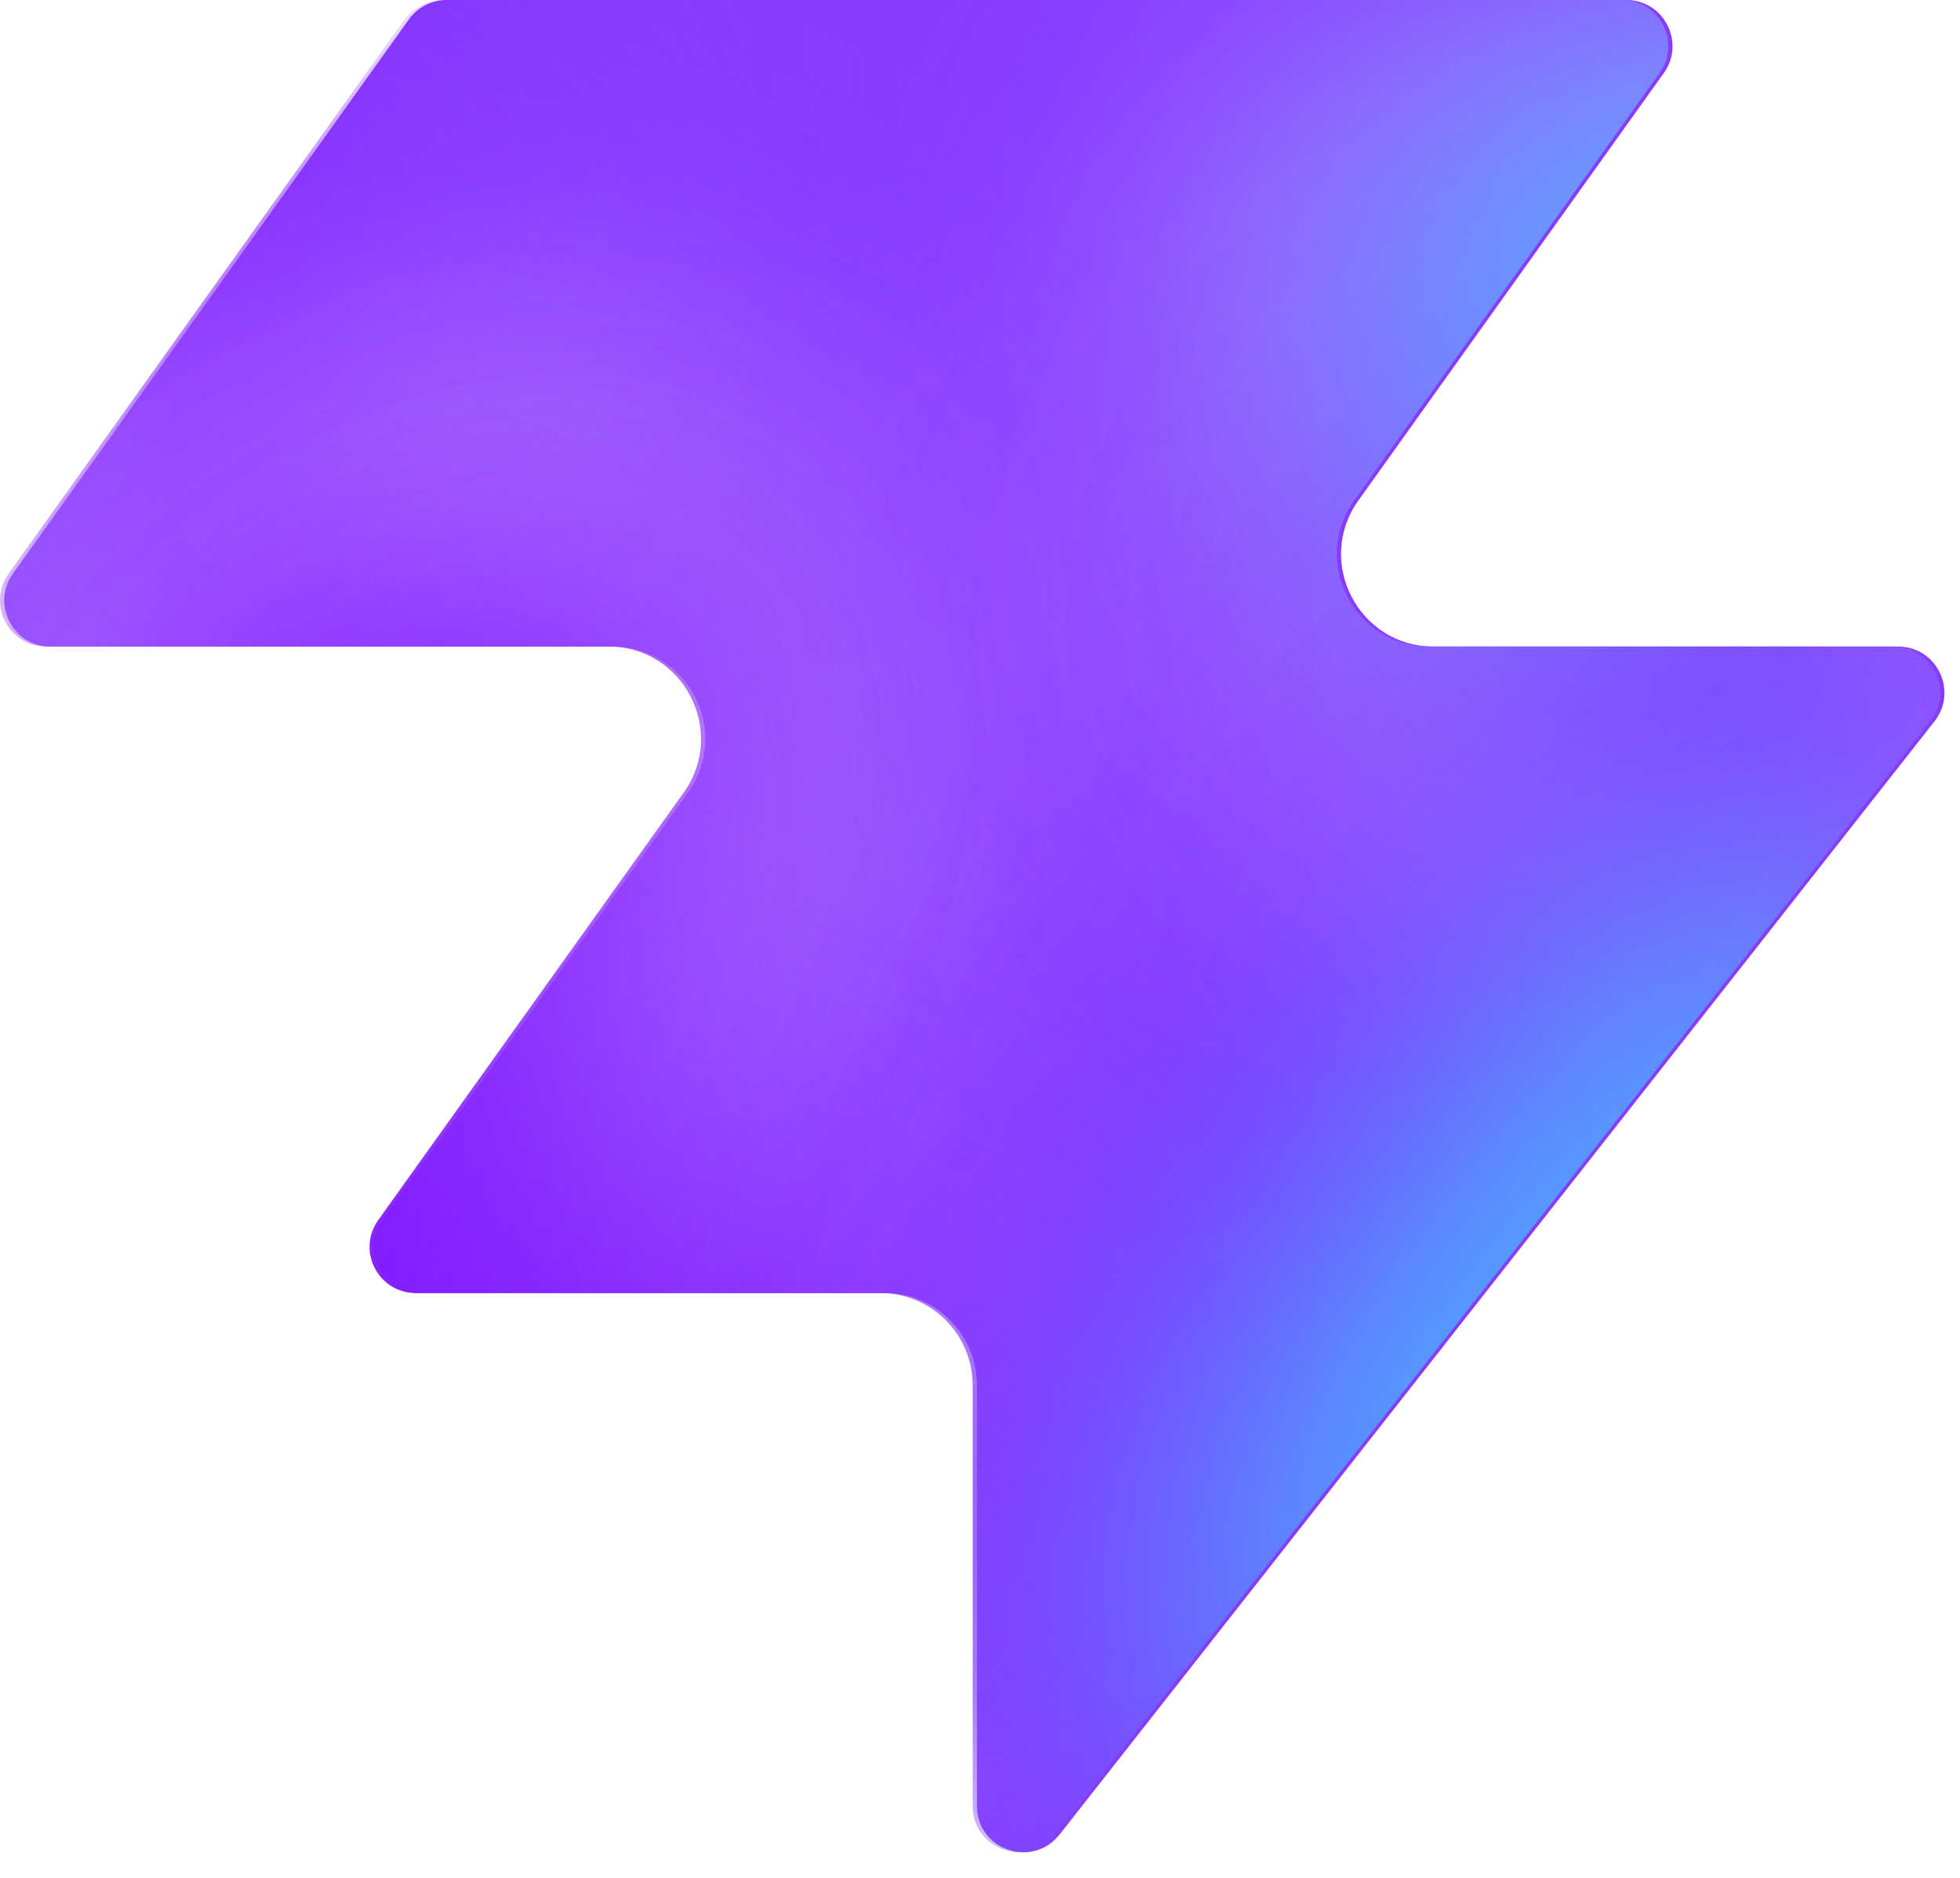
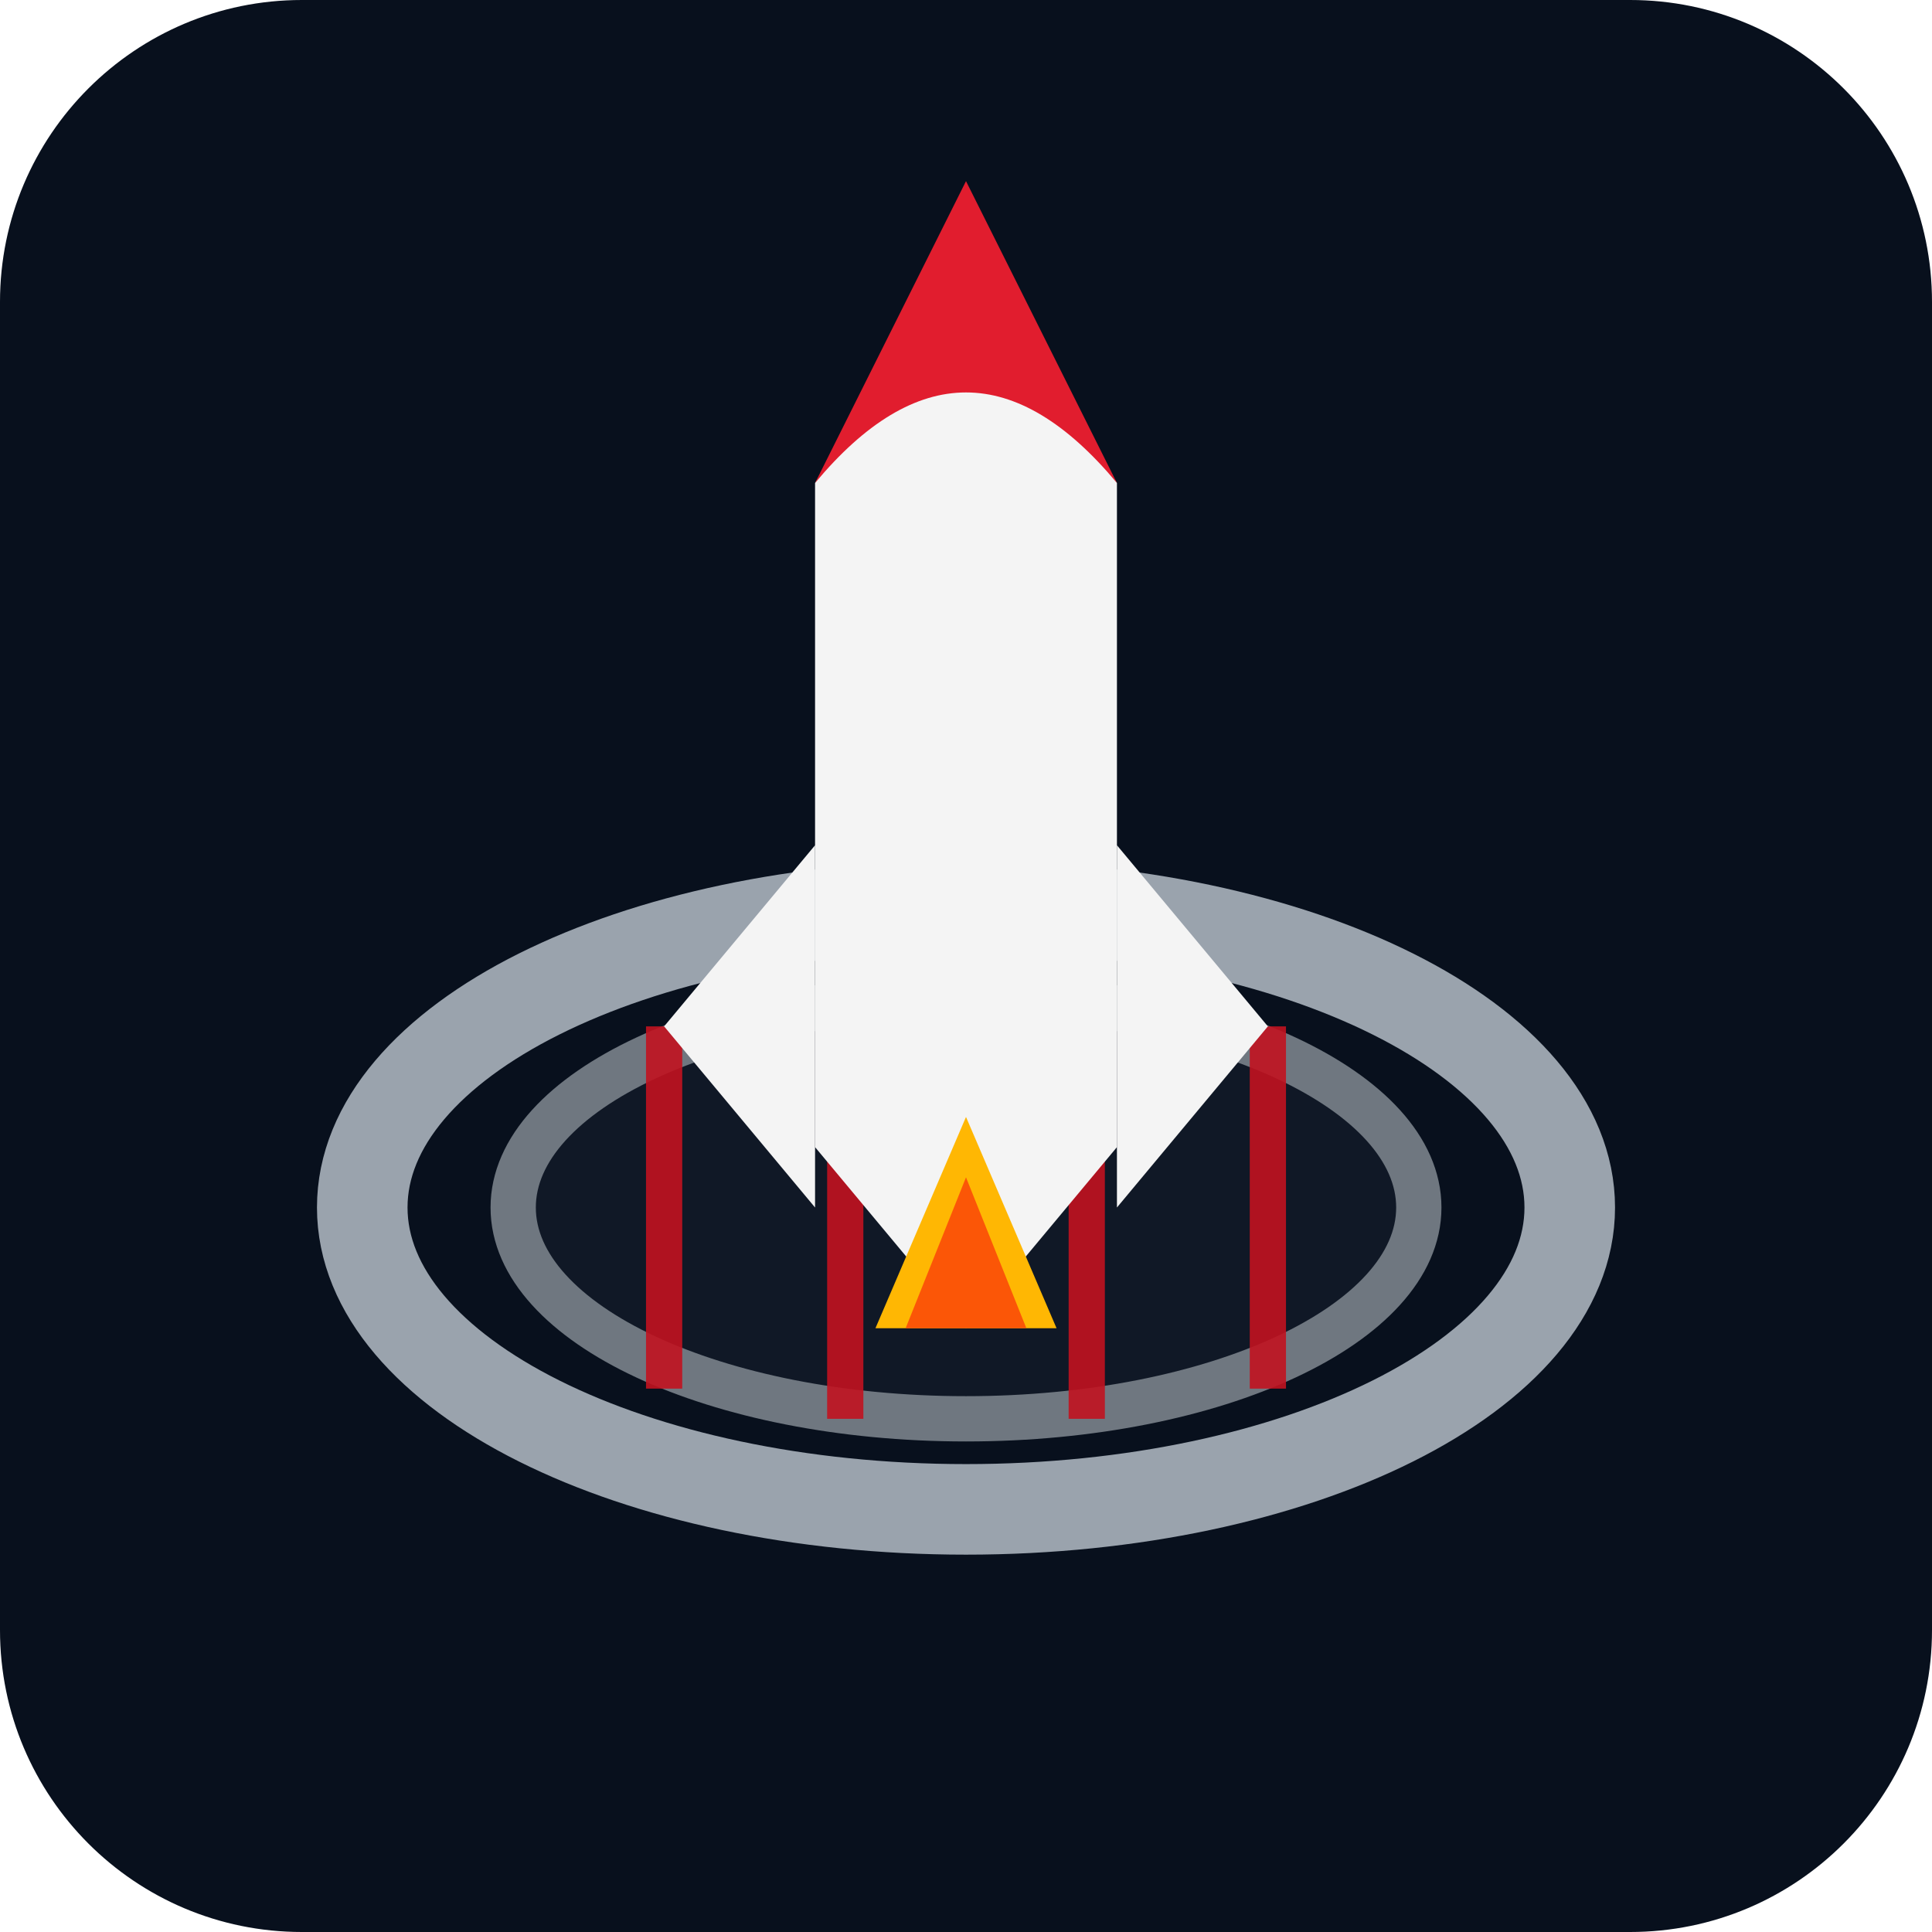
- <svg xmlns="http://www.w3.org/2000/svg" width="48" height="46" fill="none" viewBox="0 0 48 46">
-   <path fill="#863bff" d="M25.946 44.938c-.664.845-2.021.375-2.021-.698V33.937a2.26 2.26 0 0 0-2.262-2.262H10.287c-.92 0-1.456-1.04-.92-1.788l7.48-10.471c1.07-1.497 0-3.578-1.842-3.578H1.237c-.92 0-1.456-1.04-.92-1.788L10.013.474c.214-.297.556-.474.92-.474h28.894c.92 0 1.456 1.04.92 1.788l-7.48 10.471c-1.07 1.498 0 3.579 1.842 3.579h11.377c.943 0 1.473 1.088.89 1.83L25.947 44.94z" style="fill:#863bff;fill:color(display-p3 .525 .23 1);fill-opacity:1" />
-   <mask id="a" width="48" height="46" x="0" y="0" maskUnits="userSpaceOnUse" style="mask-type:alpha">
-     <path fill="#000" d="M25.842 44.938c-.664.844-2.021.375-2.021-.698V33.937a2.26 2.26 0 0 0-2.262-2.262H10.183c-.92 0-1.456-1.04-.92-1.788l7.48-10.471c1.07-1.498 0-3.579-1.842-3.579H1.133c-.92 0-1.456-1.04-.92-1.787L9.91.473c.214-.297.556-.474.92-.474h28.894c.92 0 1.456 1.04.92 1.788l-7.48 10.471c-1.07 1.498 0 3.578 1.842 3.578h11.377c.943 0 1.473 1.088.89 1.832L25.843 44.94z" style="fill:#000;fill-opacity:1" />
-   </mask>
-   <g mask="url(#a)">
-     <g filter="url(#b)">
-       <ellipse cx="5.508" cy="14.704" fill="#ede6ff" rx="5.508" ry="14.704" style="fill:#ede6ff;fill:color(display-p3 .927 .903 1);fill-opacity:1" transform="matrix(.00324 1 1 -.00324 -4.47 31.516)" />
-     </g>
-     <g filter="url(#c)">
-       <ellipse cx="10.399" cy="29.851" fill="#ede6ff" rx="10.399" ry="29.851" style="fill:#ede6ff;fill:color(display-p3 .927 .903 1);fill-opacity:1" transform="matrix(.00324 1 1 -.00324 -39.328 7.883)" />
-     </g>
-     <g filter="url(#d)">
-       <ellipse cx="5.508" cy="30.487" fill="#7e14ff" rx="5.508" ry="30.487" style="fill:#7e14ff;fill:color(display-p3 .492 .077 1);fill-opacity:1" transform="rotate(89.814 -25.913 -14.639)scale(1 -1)" />
-     </g>
-     <g filter="url(#e)">
-       <ellipse cx="5.508" cy="30.599" fill="#7e14ff" rx="5.508" ry="30.599" style="fill:#7e14ff;fill:color(display-p3 .492 .077 1);fill-opacity:1" transform="rotate(89.814 -32.644 -3.334)scale(1 -1)" />
-     </g>
-     <g filter="url(#f)">
-       <ellipse cx="5.508" cy="30.599" fill="#7e14ff" rx="5.508" ry="30.599" style="fill:#7e14ff;fill:color(display-p3 .492 .077 1);fill-opacity:1" transform="matrix(.00324 1 1 -.00324 -34.34 30.47)" />
-     </g>
-     <g filter="url(#g)">
-       <ellipse cx="14.072" cy="22.078" fill="#ede6ff" rx="14.072" ry="22.078" style="fill:#ede6ff;fill:color(display-p3 .927 .903 1);fill-opacity:1" transform="rotate(93.35 24.506 48.493)scale(-1 1)" />
-     </g>
-     <g filter="url(#h)">
-       <ellipse cx="3.47" cy="21.501" fill="#7e14ff" rx="3.47" ry="21.501" style="fill:#7e14ff;fill:color(display-p3 .492 .077 1);fill-opacity:1" transform="rotate(89.009 28.708 47.59)scale(-1 1)" />
-     </g>
-     <g filter="url(#i)">
-       <ellipse cx="3.47" cy="21.501" fill="#7e14ff" rx="3.47" ry="21.501" style="fill:#7e14ff;fill:color(display-p3 .492 .077 1);fill-opacity:1" transform="rotate(89.009 28.708 47.59)scale(-1 1)" />
-     </g>
-     <g filter="url(#j)">
-       <ellipse cx=".387" cy="8.972" fill="#7e14ff" rx="4.407" ry="29.108" style="fill:#7e14ff;fill:color(display-p3 .492 .077 1);fill-opacity:1" transform="rotate(39.51 .387 8.972)" />
-     </g>
-     <g filter="url(#k)">
-       <ellipse cx="47.523" cy="-6.092" fill="#7e14ff" rx="4.407" ry="29.108" style="fill:#7e14ff;fill:color(display-p3 .492 .077 1);fill-opacity:1" transform="rotate(37.892 47.523 -6.092)" />
-     </g>
-     <g filter="url(#l)">
-       <ellipse cx="41.412" cy="6.333" fill="#47bfff" rx="5.971" ry="9.665" style="fill:#47bfff;fill:color(display-p3 .28 .748 1);fill-opacity:1" transform="rotate(37.892 41.412 6.333)" />
-     </g>
-     <g filter="url(#m)">
-       <ellipse cx="-1.879" cy="38.332" fill="#7e14ff" rx="4.407" ry="29.108" style="fill:#7e14ff;fill:color(display-p3 .492 .077 1);fill-opacity:1" transform="rotate(37.892 -1.88 38.332)" />
-     </g>
-     <g filter="url(#n)">
-       <ellipse cx="-1.879" cy="38.332" fill="#7e14ff" rx="4.407" ry="29.108" style="fill:#7e14ff;fill:color(display-p3 .492 .077 1);fill-opacity:1" transform="rotate(37.892 -1.88 38.332)" />
-     </g>
-     <g filter="url(#o)">
-       <ellipse cx="35.651" cy="29.907" fill="#7e14ff" rx="4.407" ry="29.108" style="fill:#7e14ff;fill:color(display-p3 .492 .077 1);fill-opacity:1" transform="rotate(37.892 35.651 29.907)" />
-     </g>
-     <g filter="url(#p)">
-       <ellipse cx="38.418" cy="32.4" fill="#47bfff" rx="5.971" ry="15.297" style="fill:#47bfff;fill:color(display-p3 .28 .748 1);fill-opacity:1" transform="rotate(37.892 38.418 32.4)" />
-     </g>
+ <svg xmlns="http://www.w3.org/2000/svg" viewBox="0 0 64 64">
+   <rect width="64" height="64" rx="10" fill="#08101d" />
+   <ellipse cx="32" cy="40" rx="20" ry="10" fill="none" stroke="#9aa3ad" stroke-width="3" />
+   <ellipse cx="32" cy="40" rx="15" ry="7" fill="#101826" stroke="#6f7780" stroke-width="1.5" />
+   <g stroke="#c1121f" stroke-width="1.2" opacity="0.9">
+     <line x1="22" y1="34" x2="22" y2="46" />
+     <line x1="28" y1="33" x2="28" y2="47" />
+     <line x1="36" y1="33" x2="36" y2="47" />
+     <line x1="42" y1="34" x2="42" y2="46" />
  </g>
-   <defs>
-     <filter id="b" width="60.045" height="41.654" x="-19.77" y="16.149" color-interpolation-filters="sRGB" filterUnits="userSpaceOnUse">
-       <feFlood flood-opacity="0" result="BackgroundImageFix" />
-       <feBlend in="SourceGraphic" in2="BackgroundImageFix" result="shape" />
-       <feGaussianBlur result="effect1_foregroundBlur_2002_17158" stdDeviation="7.659" />
-     </filter>
-     <filter id="c" width="90.34" height="51.437" x="-54.613" y="-7.533" color-interpolation-filters="sRGB" filterUnits="userSpaceOnUse">
-       <feFlood flood-opacity="0" result="BackgroundImageFix" />
-       <feBlend in="SourceGraphic" in2="BackgroundImageFix" result="shape" />
-       <feGaussianBlur result="effect1_foregroundBlur_2002_17158" stdDeviation="7.659" />
-     </filter>
-     <filter id="d" width="79.355" height="29.4" x="-49.64" y="2.03" color-interpolation-filters="sRGB" filterUnits="userSpaceOnUse">
-       <feFlood flood-opacity="0" result="BackgroundImageFix" />
-       <feBlend in="SourceGraphic" in2="BackgroundImageFix" result="shape" />
-       <feGaussianBlur result="effect1_foregroundBlur_2002_17158" stdDeviation="4.596" />
-     </filter>
-     <filter id="e" width="79.579" height="29.4" x="-45.045" y="20.029" color-interpolation-filters="sRGB" filterUnits="userSpaceOnUse">
-       <feFlood flood-opacity="0" result="BackgroundImageFix" />
-       <feBlend in="SourceGraphic" in2="BackgroundImageFix" result="shape" />
-       <feGaussianBlur result="effect1_foregroundBlur_2002_17158" stdDeviation="4.596" />
-     </filter>
-     <filter id="f" width="79.579" height="29.4" x="-43.513" y="21.178" color-interpolation-filters="sRGB" filterUnits="userSpaceOnUse">
-       <feFlood flood-opacity="0" result="BackgroundImageFix" />
-       <feBlend in="SourceGraphic" in2="BackgroundImageFix" result="shape" />
-       <feGaussianBlur result="effect1_foregroundBlur_2002_17158" stdDeviation="4.596" />
-     </filter>
-     <filter id="g" width="74.749" height="58.852" x="15.756" y="-17.901" color-interpolation-filters="sRGB" filterUnits="userSpaceOnUse">
-       <feFlood flood-opacity="0" result="BackgroundImageFix" />
-       <feBlend in="SourceGraphic" in2="BackgroundImageFix" result="shape" />
-       <feGaussianBlur result="effect1_foregroundBlur_2002_17158" stdDeviation="7.659" />
-     </filter>
-     <filter id="h" width="61.377" height="25.362" x="23.548" y="2.284" color-interpolation-filters="sRGB" filterUnits="userSpaceOnUse">
-       <feFlood flood-opacity="0" result="BackgroundImageFix" />
-       <feBlend in="SourceGraphic" in2="BackgroundImageFix" result="shape" />
-       <feGaussianBlur result="effect1_foregroundBlur_2002_17158" stdDeviation="4.596" />
-     </filter>
-     <filter id="i" width="61.377" height="25.362" x="23.548" y="2.284" color-interpolation-filters="sRGB" filterUnits="userSpaceOnUse">
-       <feFlood flood-opacity="0" result="BackgroundImageFix" />
-       <feBlend in="SourceGraphic" in2="BackgroundImageFix" result="shape" />
-       <feGaussianBlur result="effect1_foregroundBlur_2002_17158" stdDeviation="4.596" />
-     </filter>
-     <filter id="j" width="56.045" height="63.649" x="-27.636" y="-22.853" color-interpolation-filters="sRGB" filterUnits="userSpaceOnUse">
-       <feFlood flood-opacity="0" result="BackgroundImageFix" />
-       <feBlend in="SourceGraphic" in2="BackgroundImageFix" result="shape" />
-       <feGaussianBlur result="effect1_foregroundBlur_2002_17158" stdDeviation="4.596" />
-     </filter>
-     <filter id="k" width="54.814" height="64.646" x="20.116" y="-38.415" color-interpolation-filters="sRGB" filterUnits="userSpaceOnUse">
-       <feFlood flood-opacity="0" result="BackgroundImageFix" />
-       <feBlend in="SourceGraphic" in2="BackgroundImageFix" result="shape" />
-       <feGaussianBlur result="effect1_foregroundBlur_2002_17158" stdDeviation="4.596" />
-     </filter>
-     <filter id="l" width="33.541" height="35.313" x="24.641" y="-11.323" color-interpolation-filters="sRGB" filterUnits="userSpaceOnUse">
-       <feFlood flood-opacity="0" result="BackgroundImageFix" />
-       <feBlend in="SourceGraphic" in2="BackgroundImageFix" result="shape" />
-       <feGaussianBlur result="effect1_foregroundBlur_2002_17158" stdDeviation="4.596" />
-     </filter>
-     <filter id="m" width="54.814" height="64.646" x="-29.286" y="6.009" color-interpolation-filters="sRGB" filterUnits="userSpaceOnUse">
-       <feFlood flood-opacity="0" result="BackgroundImageFix" />
-       <feBlend in="SourceGraphic" in2="BackgroundImageFix" result="shape" />
-       <feGaussianBlur result="effect1_foregroundBlur_2002_17158" stdDeviation="4.596" />
-     </filter>
-     <filter id="n" width="54.814" height="64.646" x="-29.286" y="6.009" color-interpolation-filters="sRGB" filterUnits="userSpaceOnUse">
-       <feFlood flood-opacity="0" result="BackgroundImageFix" />
-       <feBlend in="SourceGraphic" in2="BackgroundImageFix" result="shape" />
-       <feGaussianBlur result="effect1_foregroundBlur_2002_17158" stdDeviation="4.596" />
-     </filter>
-     <filter id="o" width="54.814" height="64.646" x="8.244" y="-2.416" color-interpolation-filters="sRGB" filterUnits="userSpaceOnUse">
-       <feFlood flood-opacity="0" result="BackgroundImageFix" />
-       <feBlend in="SourceGraphic" in2="BackgroundImageFix" result="shape" />
-       <feGaussianBlur result="effect1_foregroundBlur_2002_17158" stdDeviation="4.596" />
-     </filter>
-     <filter id="p" width="39.409" height="43.623" x="18.713" y="10.588" color-interpolation-filters="sRGB" filterUnits="userSpaceOnUse">
-       <feFlood flood-opacity="0" result="BackgroundImageFix" />
-       <feBlend in="SourceGraphic" in2="BackgroundImageFix" result="shape" />
-       <feGaussianBlur result="effect1_foregroundBlur_2002_17158" stdDeviation="4.596" />
-     </filter>
-   </defs>
+   <path d="M32 8 L37 16 L37 38 L32 44 L27 38 L27 16 Z" fill="#f4f4f4" />
+   <path d="M27 16 Q32 10 37 16 L32 6 Z" fill="#e11d2e" />
+   <path d="M27 28 L22 34 L27 40 Z" fill="#f4f4f4" />
+   <path d="M37 28 L42 34 L37 40 Z" fill="#f4f4f4" />
+   <path d="M29 44 L32 37 L35 44 Z" fill="#ffb703" />
+   <path d="M30 44 L32 39 L34 44 Z" fill="#fb5607" />
</svg>
